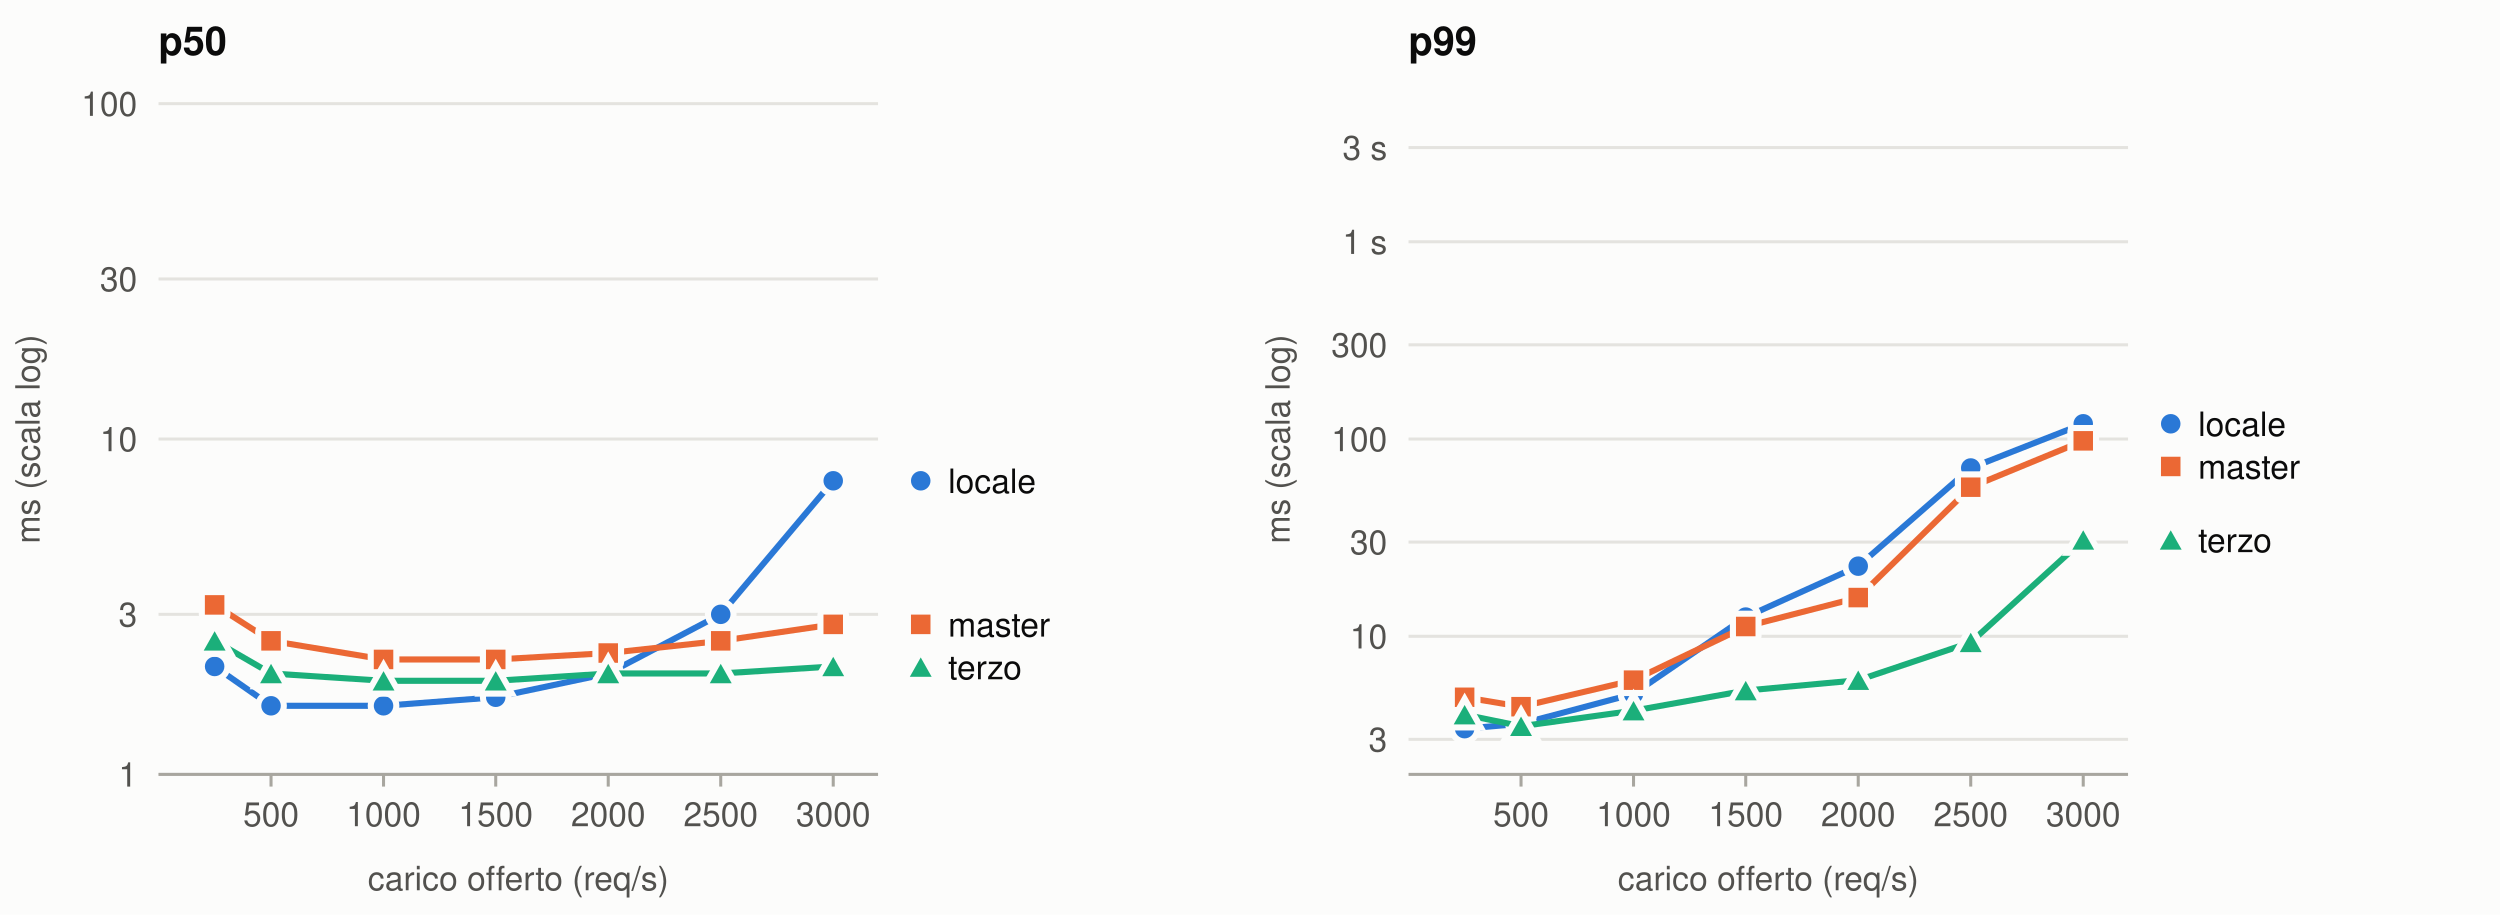
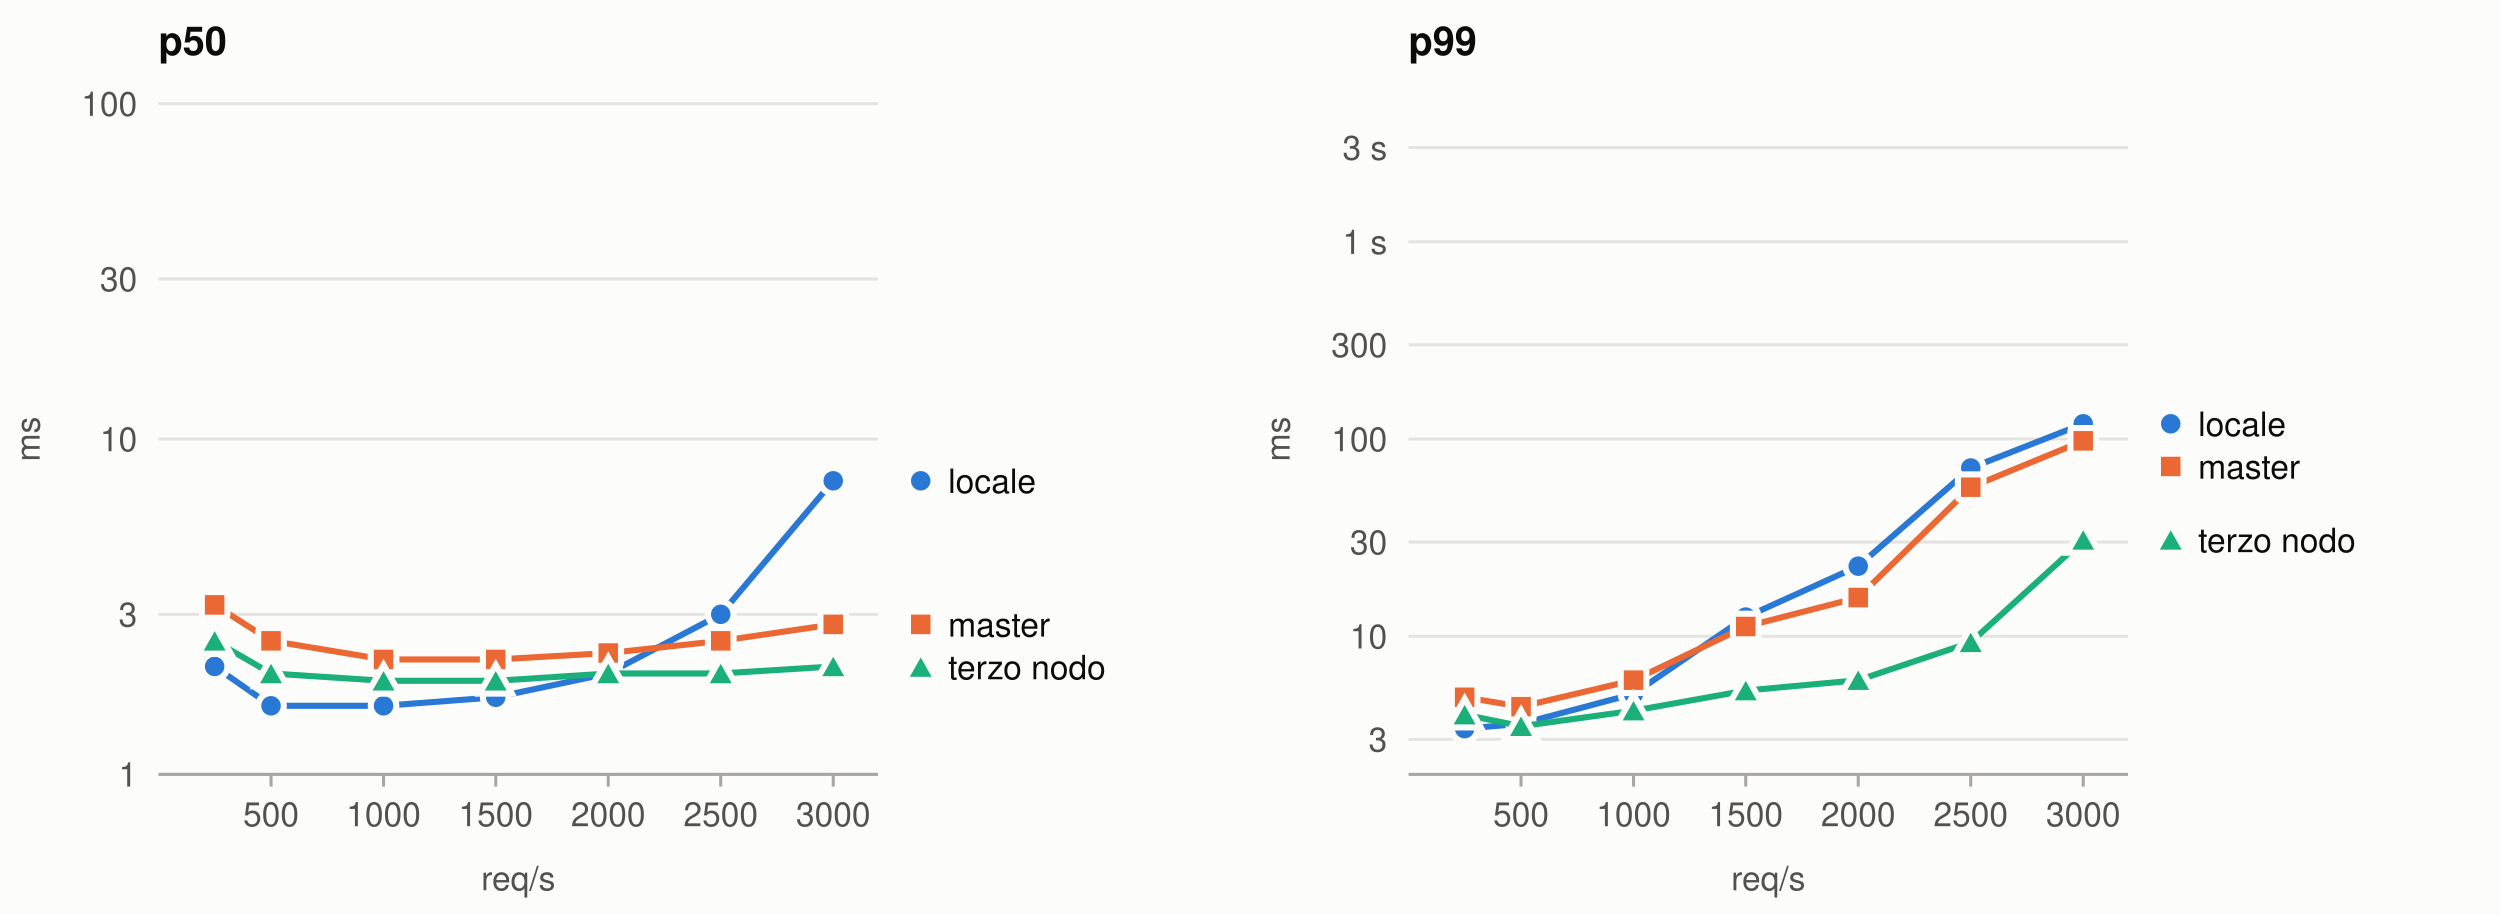
<svg xmlns="http://www.w3.org/2000/svg" viewBox="0 0 820 300" width="820" height="300" role="img" aria-label="Latenza hello=1 per categoria di destinazione con target-burst-capacity 0: locale, master, terzo nodo, al crescere del carico" style="font-family:'IBM Plex Sans',Helvetica,Arial,sans-serif">
  <rect width="820" height="300" fill="#fcfcfb" />
  <text x="52" y="18" fill="#0b0b0b" font-size="13" font-weight="600">p50</text>
  <line x1="52" x2="288" y1="254.0" y2="254.0" stroke="#e4e3df" stroke-width="1" />
  <text x="45" y="258.0" text-anchor="end" fill="#52514e" font-size="11">1</text>
  <line x1="52" x2="288" y1="201.5" y2="201.5" stroke="#e4e3df" stroke-width="1" />
  <text x="45" y="205.5" text-anchor="end" fill="#52514e" font-size="11">3</text>
  <line x1="52" x2="288" y1="144.0" y2="144.0" stroke="#e4e3df" stroke-width="1" />
  <text x="45" y="148.0" text-anchor="end" fill="#52514e" font-size="11">10</text>
  <line x1="52" x2="288" y1="91.5" y2="91.5" stroke="#e4e3df" stroke-width="1" />
  <text x="45" y="95.5" text-anchor="end" fill="#52514e" font-size="11">30</text>
  <line x1="52" x2="288" y1="34.0" y2="34.0" stroke="#e4e3df" stroke-width="1" />
  <text x="45" y="38.0" text-anchor="end" fill="#52514e" font-size="11">100</text>
  <line x1="52" x2="288" y1="254" y2="254" stroke="#a8a69f" stroke-width="1" />
  <line x1="88.9" x2="88.9" y1="254" y2="258" stroke="#a8a69f" />
  <text x="88.9" y="271" text-anchor="middle" fill="#52514e" font-size="11">500</text>
  <line x1="125.8" x2="125.8" y1="254" y2="258" stroke="#a8a69f" />
  <text x="125.8" y="271" text-anchor="middle" fill="#52514e" font-size="11">1000</text>
  <line x1="162.6" x2="162.6" y1="254" y2="258" stroke="#a8a69f" />
  <text x="162.6" y="271" text-anchor="middle" fill="#52514e" font-size="11">1500</text>
  <line x1="199.5" x2="199.5" y1="254" y2="258" stroke="#a8a69f" />
  <text x="199.5" y="271" text-anchor="middle" fill="#52514e" font-size="11">2000</text>
  <line x1="236.4" x2="236.4" y1="254" y2="258" stroke="#a8a69f" />
  <text x="236.4" y="271" text-anchor="middle" fill="#52514e" font-size="11">2500</text>
  <line x1="273.3" x2="273.3" y1="254" y2="258" stroke="#a8a69f" />
  <text x="273.3" y="271" text-anchor="middle" fill="#52514e" font-size="11">3000</text>
-   <text x="170.0" y="292" text-anchor="middle" fill="#52514e" font-size="11">carico offerto (req/s)</text>
-   <text x="13" y="144.0" transform="rotate(-90 13 144.0)" text-anchor="middle" fill="#52514e" font-size="11">ms (scala log)</text>
+   <text x="170.0" y="292" text-anchor="middle" fill="#52514e" font-size="11">req/s</text>
+   <text x="13" y="144.0" transform="rotate(-90 13 144.0)" text-anchor="middle" fill="#52514e" font-size="11">ms</text>
  <polyline points="70.4,218.6 88.9,231.5 125.8,231.5 162.6,228.7 199.5,220.9 236.4,201.5 273.3,157.7" fill="none" stroke="#2a78d6" stroke-width="2" stroke-linejoin="round" stroke-linecap="round" />
  <circle cx="70.4" cy="218.6" r="4.2" fill="#2a78d6" stroke="#fcfcfb" stroke-width="2" />
  <circle cx="88.9" cy="231.5" r="4.2" fill="#2a78d6" stroke="#fcfcfb" stroke-width="2" />
  <circle cx="125.8" cy="231.5" r="4.2" fill="#2a78d6" stroke="#fcfcfb" stroke-width="2" />
  <circle cx="162.6" cy="228.7" r="4.2" fill="#2a78d6" stroke="#fcfcfb" stroke-width="2" />
  <circle cx="199.5" cy="220.9" r="4.2" fill="#2a78d6" stroke="#fcfcfb" stroke-width="2" />
  <circle cx="236.4" cy="201.5" r="4.2" fill="#2a78d6" stroke="#fcfcfb" stroke-width="2" />
  <circle cx="273.3" cy="157.7" r="4.2" fill="#2a78d6" stroke="#fcfcfb" stroke-width="2" />
  <polyline points="70.4,198.4 88.9,210.2 125.8,216.3 162.6,216.3 199.5,214.2 236.4,210.2 273.3,204.8" fill="none" stroke="#eb6834" stroke-width="2" stroke-linejoin="round" stroke-linecap="round" />
  <rect x="66.2" y="194.2" width="8.4" height="8.4" rx="1" fill="#eb6834" stroke="#fcfcfb" stroke-width="2" />
  <rect x="84.7" y="206.0" width="8.4" height="8.4" rx="1" fill="#eb6834" stroke="#fcfcfb" stroke-width="2" />
  <rect x="121.6" y="212.1" width="8.4" height="8.4" rx="1" fill="#eb6834" stroke="#fcfcfb" stroke-width="2" />
  <rect x="158.4" y="212.1" width="8.4" height="8.4" rx="1" fill="#eb6834" stroke="#fcfcfb" stroke-width="2" />
  <rect x="195.3" y="210.0" width="8.4" height="8.4" rx="1" fill="#eb6834" stroke="#fcfcfb" stroke-width="2" />
  <rect x="232.2" y="206.0" width="8.4" height="8.4" rx="1" fill="#eb6834" stroke="#fcfcfb" stroke-width="2" />
  <rect x="269.1" y="200.6" width="8.4" height="8.4" rx="1" fill="#eb6834" stroke="#fcfcfb" stroke-width="2" />
  <polyline points="70.4,210.2 88.9,220.9 125.8,223.3 162.6,223.3 199.5,220.9 236.4,220.9 273.3,218.6" fill="none" stroke="#1baf7a" stroke-width="2" stroke-linejoin="round" stroke-linecap="round" />
  <path d="M70.4,205.0 L75.7,214.4 L65.1,214.4 Z" fill="#1baf7a" stroke="#fcfcfb" stroke-width="2" />
  <path d="M88.9,215.7 L94.2,225.1 L83.6,225.1 Z" fill="#1baf7a" stroke="#fcfcfb" stroke-width="2" />
  <path d="M125.8,218.1 L131.1,227.5 L120.5,227.5 Z" fill="#1baf7a" stroke="#fcfcfb" stroke-width="2" />
  <path d="M162.6,218.1 L167.9,227.5 L157.3,227.5 Z" fill="#1baf7a" stroke="#fcfcfb" stroke-width="2" />
  <path d="M199.5,215.7 L204.8,225.1 L194.2,225.1 Z" fill="#1baf7a" stroke="#fcfcfb" stroke-width="2" />
  <path d="M236.4,215.7 L241.7,225.1 L231.1,225.1 Z" fill="#1baf7a" stroke="#fcfcfb" stroke-width="2" />
  <path d="M273.3,213.4 L278.6,222.8 L268.0,222.8 Z" fill="#1baf7a" stroke="#fcfcfb" stroke-width="2" />
  <circle cx="302.0" cy="157.7" r="4.2" fill="#2a78d6" stroke="#fcfcfb" stroke-width="2" />
  <text x="311" y="161.7" fill="#0b0b0b" font-size="11">locale</text>
  <rect x="297.8" y="200.6" width="8.4" height="8.4" rx="1" fill="#eb6834" stroke="#fcfcfb" stroke-width="2" />
  <text x="311" y="208.8" fill="#0b0b0b" font-size="11">master</text>
  <path d="M302.0,213.6 L307.3,223.0 L296.7,223.0 Z" fill="#1baf7a" stroke="#fcfcfb" stroke-width="2" />
-   <text x="311" y="222.8" fill="#0b0b0b" font-size="11">terzo</text>
+   <text x="311" y="222.8" fill="#0b0b0b" font-size="11">terzo nodo</text>
  <text x="462" y="18" fill="#0b0b0b" font-size="13" font-weight="600">p99</text>
  <line x1="462" x2="698" y1="242.5" y2="242.5" stroke="#e4e3df" stroke-width="1" />
  <text x="455" y="246.5" text-anchor="end" fill="#52514e" font-size="11">3</text>
  <line x1="462" x2="698" y1="208.7" y2="208.7" stroke="#e4e3df" stroke-width="1" />
  <text x="455" y="212.7" text-anchor="end" fill="#52514e" font-size="11">10</text>
  <line x1="462" x2="698" y1="177.8" y2="177.8" stroke="#e4e3df" stroke-width="1" />
  <text x="455" y="181.8" text-anchor="end" fill="#52514e" font-size="11">30</text>
  <line x1="462" x2="698" y1="144.0" y2="144.0" stroke="#e4e3df" stroke-width="1" />
  <text x="455" y="148.0" text-anchor="end" fill="#52514e" font-size="11">100</text>
  <line x1="462" x2="698" y1="113.1" y2="113.1" stroke="#e4e3df" stroke-width="1" />
  <text x="455" y="117.1" text-anchor="end" fill="#52514e" font-size="11">300</text>
  <line x1="462" x2="698" y1="79.3" y2="79.3" stroke="#e4e3df" stroke-width="1" />
  <text x="455" y="83.3" text-anchor="end" fill="#52514e" font-size="11">1 s</text>
  <line x1="462" x2="698" y1="48.4" y2="48.4" stroke="#e4e3df" stroke-width="1" />
  <text x="455" y="52.4" text-anchor="end" fill="#52514e" font-size="11">3 s</text>
  <line x1="462" x2="698" y1="254" y2="254" stroke="#a8a69f" stroke-width="1" />
  <line x1="498.9" x2="498.9" y1="254" y2="258" stroke="#a8a69f" />
  <text x="498.9" y="271" text-anchor="middle" fill="#52514e" font-size="11">500</text>
  <line x1="535.8" x2="535.8" y1="254" y2="258" stroke="#a8a69f" />
  <text x="535.8" y="271" text-anchor="middle" fill="#52514e" font-size="11">1000</text>
  <line x1="572.6" x2="572.6" y1="254" y2="258" stroke="#a8a69f" />
  <text x="572.6" y="271" text-anchor="middle" fill="#52514e" font-size="11">1500</text>
  <line x1="609.5" x2="609.5" y1="254" y2="258" stroke="#a8a69f" />
  <text x="609.5" y="271" text-anchor="middle" fill="#52514e" font-size="11">2000</text>
  <line x1="646.4" x2="646.4" y1="254" y2="258" stroke="#a8a69f" />
  <text x="646.4" y="271" text-anchor="middle" fill="#52514e" font-size="11">2500</text>
  <line x1="683.3" x2="683.3" y1="254" y2="258" stroke="#a8a69f" />
  <text x="683.3" y="271" text-anchor="middle" fill="#52514e" font-size="11">3000</text>
-   <text x="580.0" y="292" text-anchor="middle" fill="#52514e" font-size="11">carico offerto (req/s)</text>
-   <text x="423" y="144.0" transform="rotate(-90 423 144.0)" text-anchor="middle" fill="#52514e" font-size="11">ms (scala log)</text>
+   <text x="580.0" y="292" text-anchor="middle" fill="#52514e" font-size="11">req/s</text>
+   <text x="423" y="144.0" transform="rotate(-90 423 144.0)" text-anchor="middle" fill="#52514e" font-size="11">ms</text>
  <polyline points="480.4,239.0 498.9,237.4 535.8,227.6 572.6,202.4 609.5,185.7 646.4,153.5 683.3,139.0" fill="none" stroke="#2a78d6" stroke-width="2" stroke-linejoin="round" stroke-linecap="round" />
  <circle cx="480.4" cy="239.0" r="4.2" fill="#2a78d6" stroke="#fcfcfb" stroke-width="2" />
  <circle cx="498.9" cy="237.4" r="4.2" fill="#2a78d6" stroke="#fcfcfb" stroke-width="2" />
  <circle cx="535.8" cy="227.6" r="4.2" fill="#2a78d6" stroke="#fcfcfb" stroke-width="2" />
  <circle cx="572.6" cy="202.4" r="4.2" fill="#2a78d6" stroke="#fcfcfb" stroke-width="2" />
  <circle cx="609.5" cy="185.7" r="4.2" fill="#2a78d6" stroke="#fcfcfb" stroke-width="2" />
  <circle cx="646.4" cy="153.5" r="4.2" fill="#2a78d6" stroke="#fcfcfb" stroke-width="2" />
  <circle cx="683.3" cy="139.0" r="4.2" fill="#2a78d6" stroke="#fcfcfb" stroke-width="2" />
  <polyline points="480.4,228.7 498.9,231.8 535.8,223.1 572.6,205.5 609.5,196.0 646.4,159.8 683.3,144.6" fill="none" stroke="#eb6834" stroke-width="2" stroke-linejoin="round" stroke-linecap="round" />
  <rect x="476.2" y="224.5" width="8.4" height="8.4" rx="1" fill="#eb6834" stroke="#fcfcfb" stroke-width="2" />
  <rect x="494.7" y="227.6" width="8.4" height="8.4" rx="1" fill="#eb6834" stroke="#fcfcfb" stroke-width="2" />
  <rect x="531.6" y="218.9" width="8.4" height="8.4" rx="1" fill="#eb6834" stroke="#fcfcfb" stroke-width="2" />
  <rect x="568.4" y="201.3" width="8.4" height="8.4" rx="1" fill="#eb6834" stroke="#fcfcfb" stroke-width="2" />
  <rect x="605.3" y="191.8" width="8.4" height="8.4" rx="1" fill="#eb6834" stroke="#fcfcfb" stroke-width="2" />
  <rect x="642.2" y="155.6" width="8.4" height="8.4" rx="1" fill="#eb6834" stroke="#fcfcfb" stroke-width="2" />
  <rect x="679.1" y="140.4" width="8.4" height="8.4" rx="1" fill="#eb6834" stroke="#fcfcfb" stroke-width="2" />
  <polyline points="480.4,234.4 498.9,238.2 535.8,233.1 572.6,226.5 609.5,223.1 646.4,210.7 683.3,177.1" fill="none" stroke="#1baf7a" stroke-width="2" stroke-linejoin="round" stroke-linecap="round" />
  <path d="M480.4,229.2 L485.7,238.6 L475.1,238.6 Z" fill="#1baf7a" stroke="#fcfcfb" stroke-width="2" />
  <path d="M498.9,233.0 L504.2,242.4 L493.6,242.4 Z" fill="#1baf7a" stroke="#fcfcfb" stroke-width="2" />
  <path d="M535.8,227.9 L541.1,237.3 L530.5,237.3 Z" fill="#1baf7a" stroke="#fcfcfb" stroke-width="2" />
  <path d="M572.6,221.3 L577.9,230.7 L567.3,230.7 Z" fill="#1baf7a" stroke="#fcfcfb" stroke-width="2" />
  <path d="M609.5,217.9 L614.8,227.3 L604.2,227.3 Z" fill="#1baf7a" stroke="#fcfcfb" stroke-width="2" />
  <path d="M646.4,205.5 L651.7,214.9 L641.1,214.9 Z" fill="#1baf7a" stroke="#fcfcfb" stroke-width="2" />
  <path d="M683.3,171.9 L688.6,181.3 L678.0,181.3 Z" fill="#1baf7a" stroke="#fcfcfb" stroke-width="2" />
  <circle cx="712.0" cy="139.0" r="4.2" fill="#2a78d6" stroke="#fcfcfb" stroke-width="2" />
  <text x="721" y="143.0" fill="#0b0b0b" font-size="11">locale</text>
  <rect x="707.8" y="148.8" width="8.4" height="8.4" rx="1" fill="#eb6834" stroke="#fcfcfb" stroke-width="2" />
  <text x="721" y="157.0" fill="#0b0b0b" font-size="11">master</text>
  <path d="M712.0,171.9 L717.3,181.3 L706.7,181.3 Z" fill="#1baf7a" stroke="#fcfcfb" stroke-width="2" />
-   <text x="721" y="181.1" fill="#0b0b0b" font-size="11">terzo</text>
+   <text x="721" y="181.1" fill="#0b0b0b" font-size="11">terzo nodo</text>
</svg>
